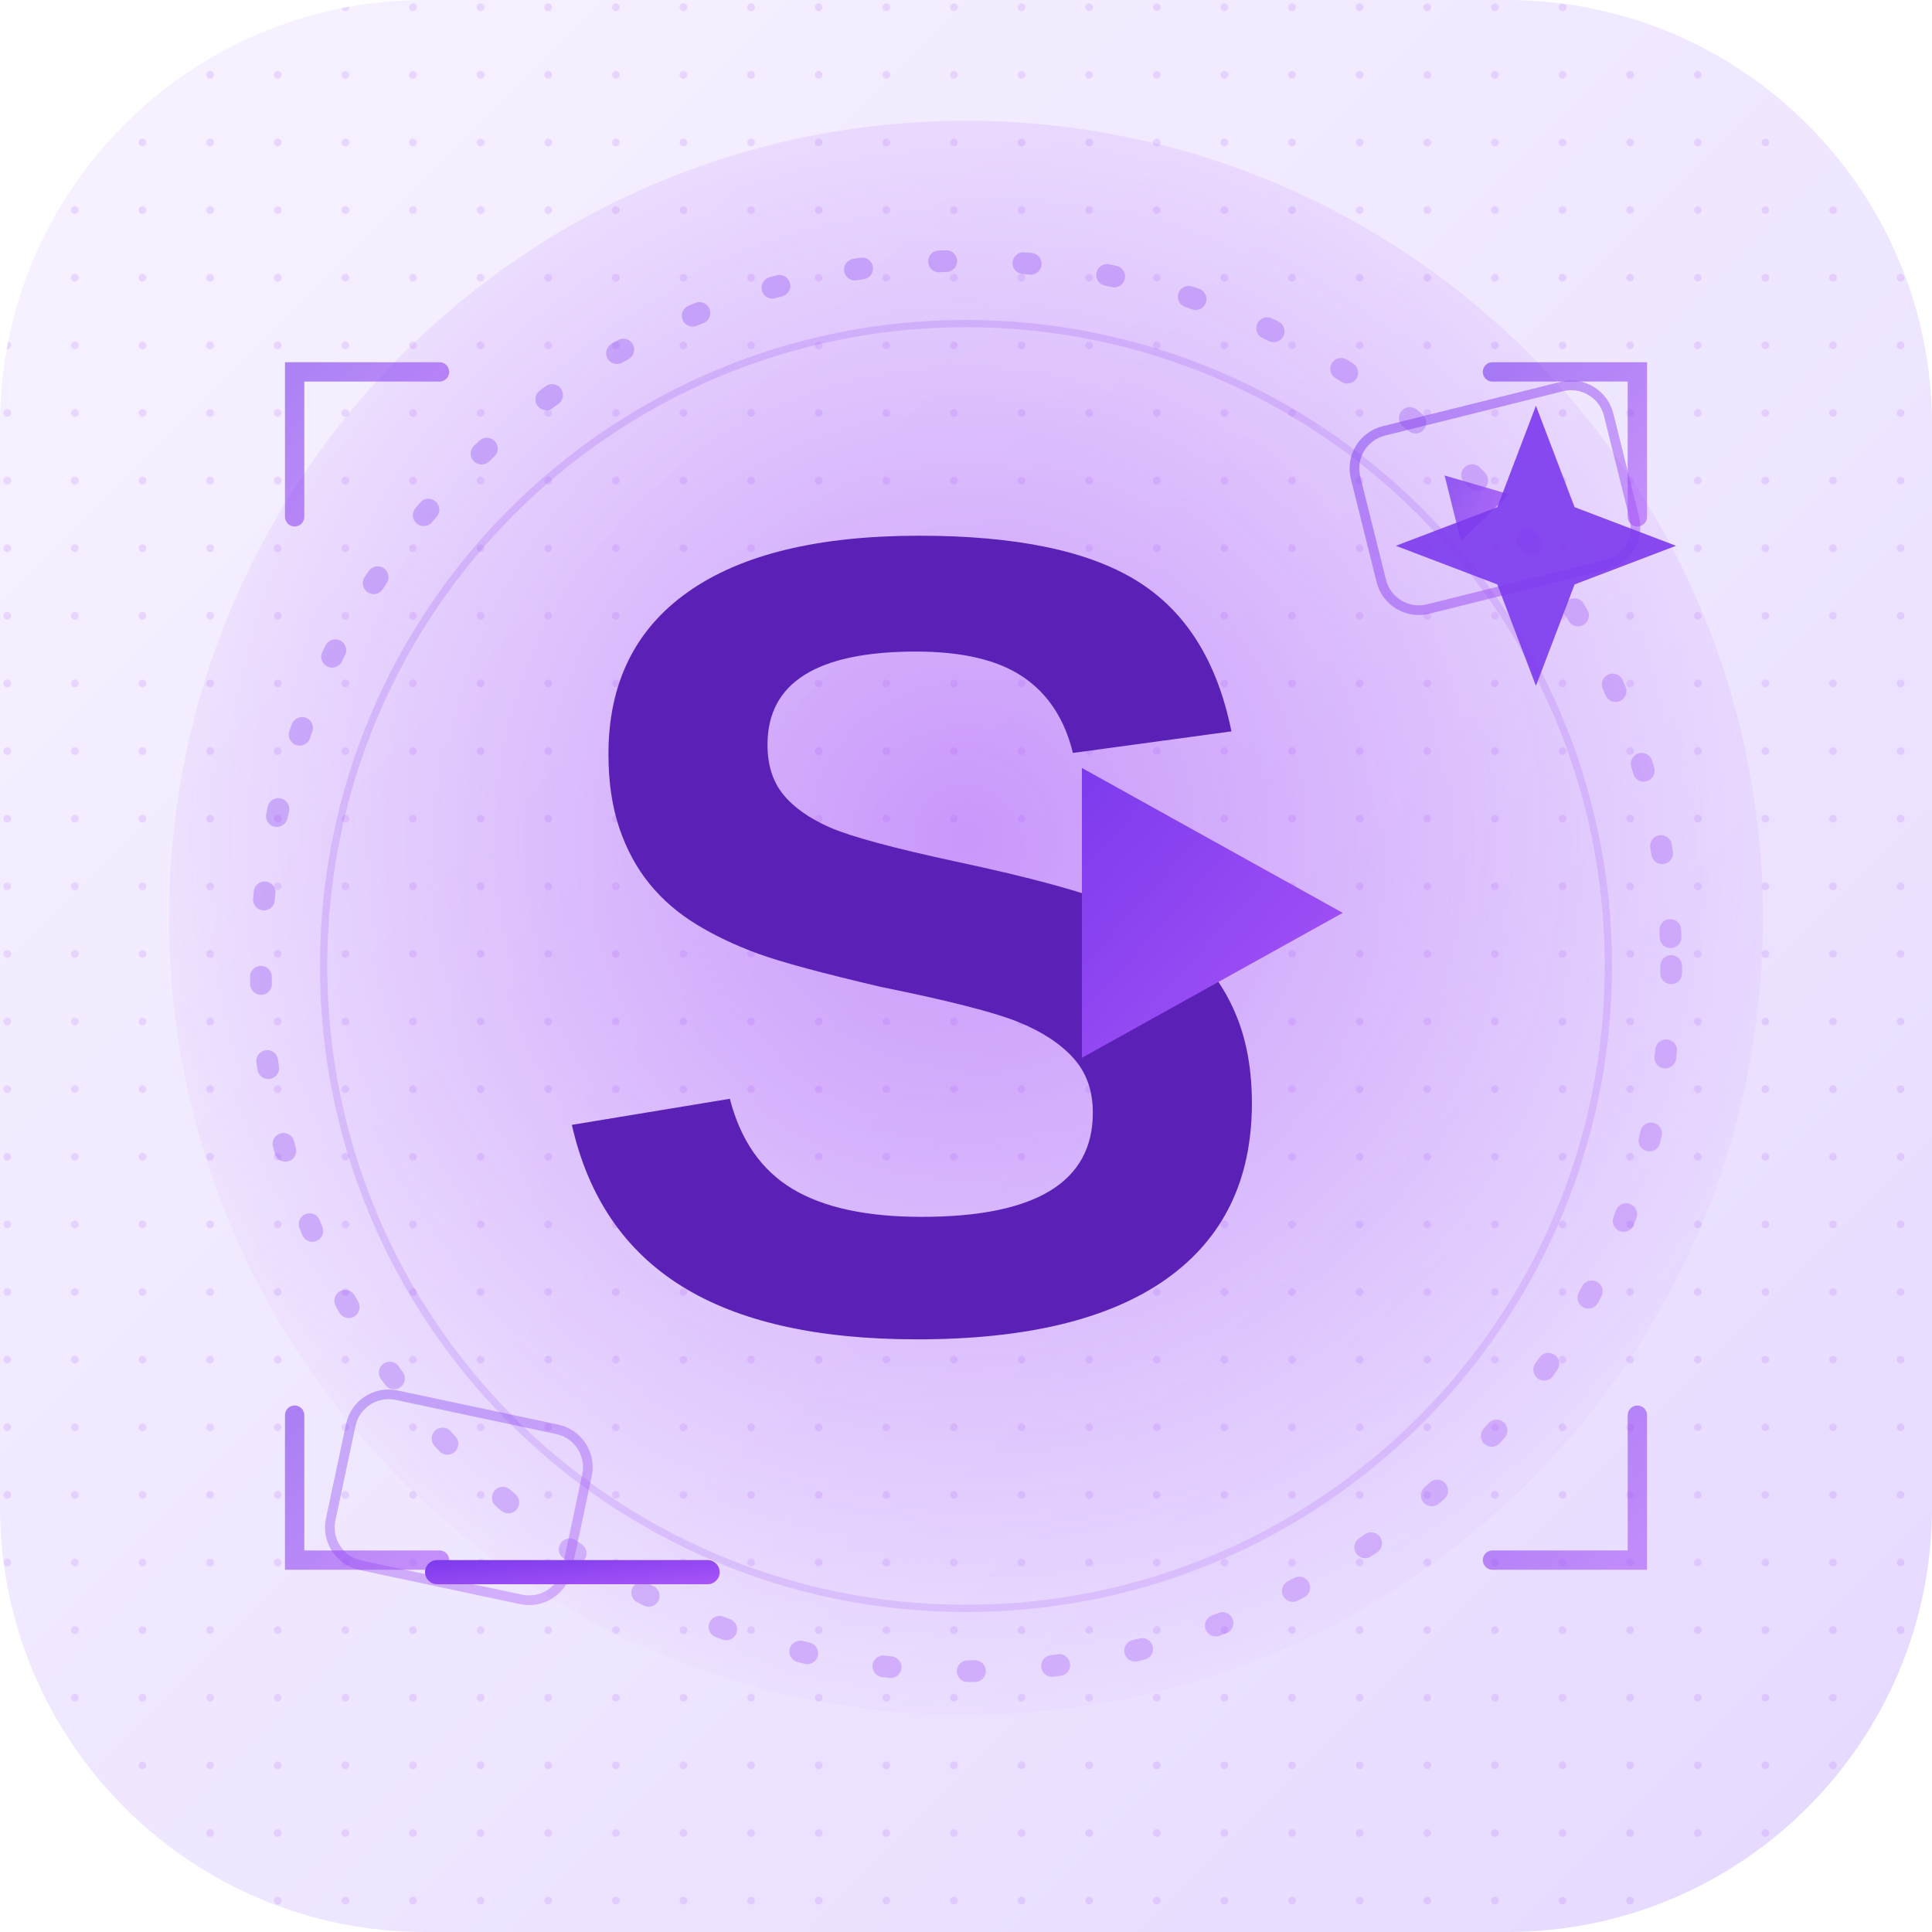
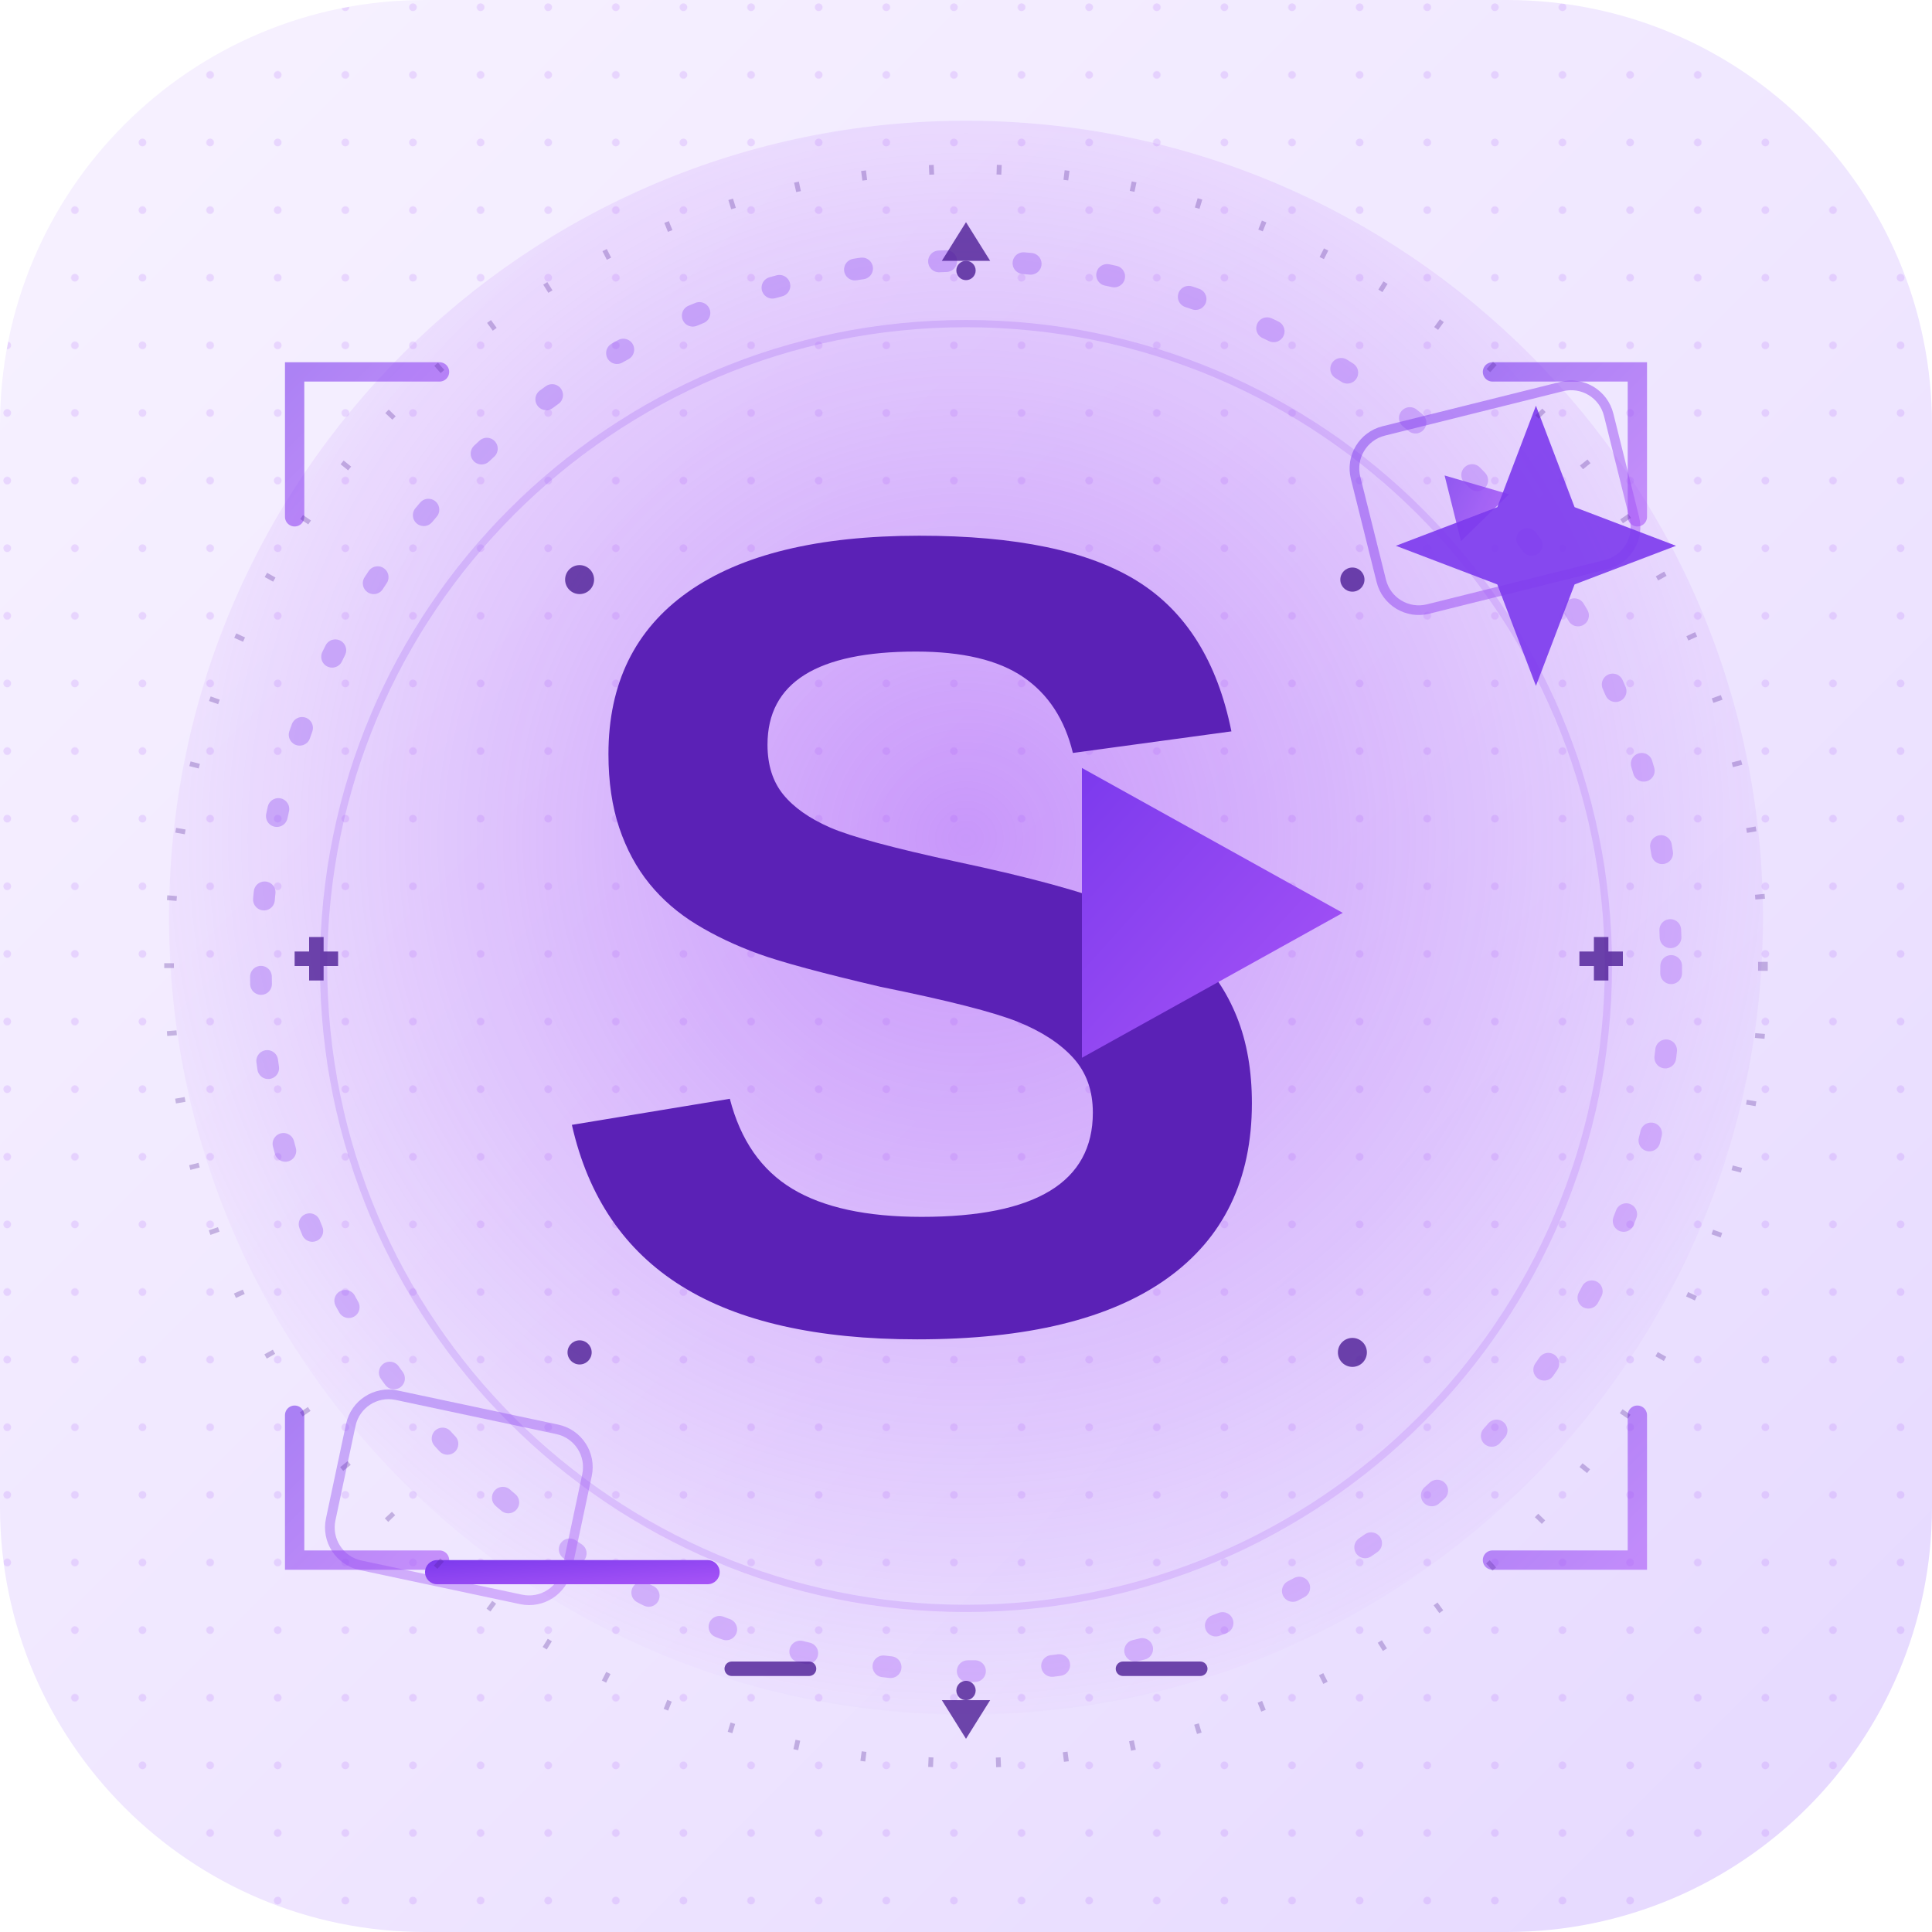
<svg xmlns="http://www.w3.org/2000/svg" width="800" height="800" viewBox="0 0 800 800">
  <defs>
    <linearGradient id="bg" x1="0" y1="0" x2="1" y2="1">
      <stop offset="0%" stop-color="#F7F2FF" />
      <stop offset="55%" stop-color="#EFE6FF" />
      <stop offset="100%" stop-color="#E5D8FF" />
    </linearGradient>
    <linearGradient id="accent" x1="0" y1="0" x2="1" y2="1">
      <stop offset="0%" stop-color="#7C3AED" />
      <stop offset="100%" stop-color="#A855F7" />
    </linearGradient>
    <radialGradient id="glow" cx="50%" cy="45%" r="58%">
      <stop offset="0%" stop-color="#A855F7" stop-opacity="0.55" />
      <stop offset="100%" stop-color="#A855F7" stop-opacity="0" />
    </radialGradient>
    <pattern id="dots" width="28" height="28" patternUnits="userSpaceOnUse">
      <circle cx="3" cy="3" r="1.6" fill="#A855F7" opacity="0.3" />
    </pattern>
  </defs>
  <rect width="800" height="800" rx="176" fill="url(#bg)" />
  <rect width="800" height="800" rx="176" fill="url(#dots)" opacity="0.55" />
  <circle cx="400" cy="380" r="330" fill="url(#glow)" />
  <g stroke="url(#accent)" stroke-width="8" stroke-linecap="round" opacity="0.6" fill="none">
    <path d="M 122 214 L 122 154 L 182 154" />
    <path d="M 618 154 L 678 154 L 678 214" />
    <path d="M 122 586 L 122 646 L 182 646" />
    <path d="M 618 646 L 678 646 L 678 586" />
  </g>
  <circle cx="400" cy="400" r="266" fill="none" stroke="url(#accent)" stroke-width="3" opacity="0.18" />
  <circle cx="400" cy="400" r="292" fill="none" stroke="url(#accent)" stroke-width="9" stroke-dasharray="3 32" stroke-linecap="round" opacity="0.32" />
  <g transform="rotate(-14 620 210)">
    <rect x="566" y="168" width="108" height="76" rx="16" fill="none" stroke="url(#accent)" stroke-width="4" opacity="0.5" />
    <path d="M 602 192 L 602 220 L 626 206 Z" fill="url(#accent)" opacity="0.8" />
  </g>
  <g transform="rotate(12 190 620)">
    <rect x="140" y="584" width="100" height="72" rx="16" fill="none" stroke="url(#accent)" stroke-width="4" opacity="0.38" />
    <path d="M 166 620 L 208 620" stroke="url(#accent)" stroke-width="5" stroke-linecap="round" opacity="0.5" />
  </g>
  <text x="380" y="550" text-anchor="middle" font-family="Liberation Sans, Arial, sans-serif" font-size="470" font-weight="bold" fill="#5B21B6">S</text>
  <path d="M 448 318 L 448 438 L 556 378 Z" fill="url(#accent)" />
  <path d="M 636 168 L 652 210 L 694 226 L 652 242 L 636 284 L 620 242 L 578 226 L 620 210 Z" fill="#7C3AED" opacity="0.9" />
  <rect x="176" y="646" width="122" height="10" rx="5" fill="url(#accent)" />
+   <g fill="#4C1D95" opacity="0.8">
+     <circle cx="240" cy="240" r="6" />
+     <circle cx="560" cy="240" r="5" />
+     <circle cx="240" cy="560" r="5" />
+     <circle cx="560" cy="560" r="6" />
+     <circle cx="400" cy="112" r="4" />
+     <circle cx="400" cy="700" r="4" />
+     <path d="M 660 388 L 666 388 L 666 394 L 672 394 L 672 400 L 666 400 L 666 406 L 660 406 L 660 400 L 654 400 L 654 394 L 660 394 Z" />
+     <path d="M 128 388 L 134 388 L 134 394 L 140 394 L 140 400 L 134 400 L 134 406 L 128 406 L 128 400 L 122 400 L 122 394 L 128 394 Z" />
+     <path d="M 400 92 L 410 108 L 390 108 Z" />
+     <path d="M 400 720 L 410 704 L 390 704 Z" />
+     <rect x="300" y="688" width="38" height="6" rx="3" />
+     <rect x="462" y="688" width="38" height="6" rx="3" />
+   </g>
+   <circle cx="400" cy="400" r="330" fill="none" stroke="#4C1D95" stroke-width="4" stroke-dasharray="2 26" opacity="0.28" />
</svg>
